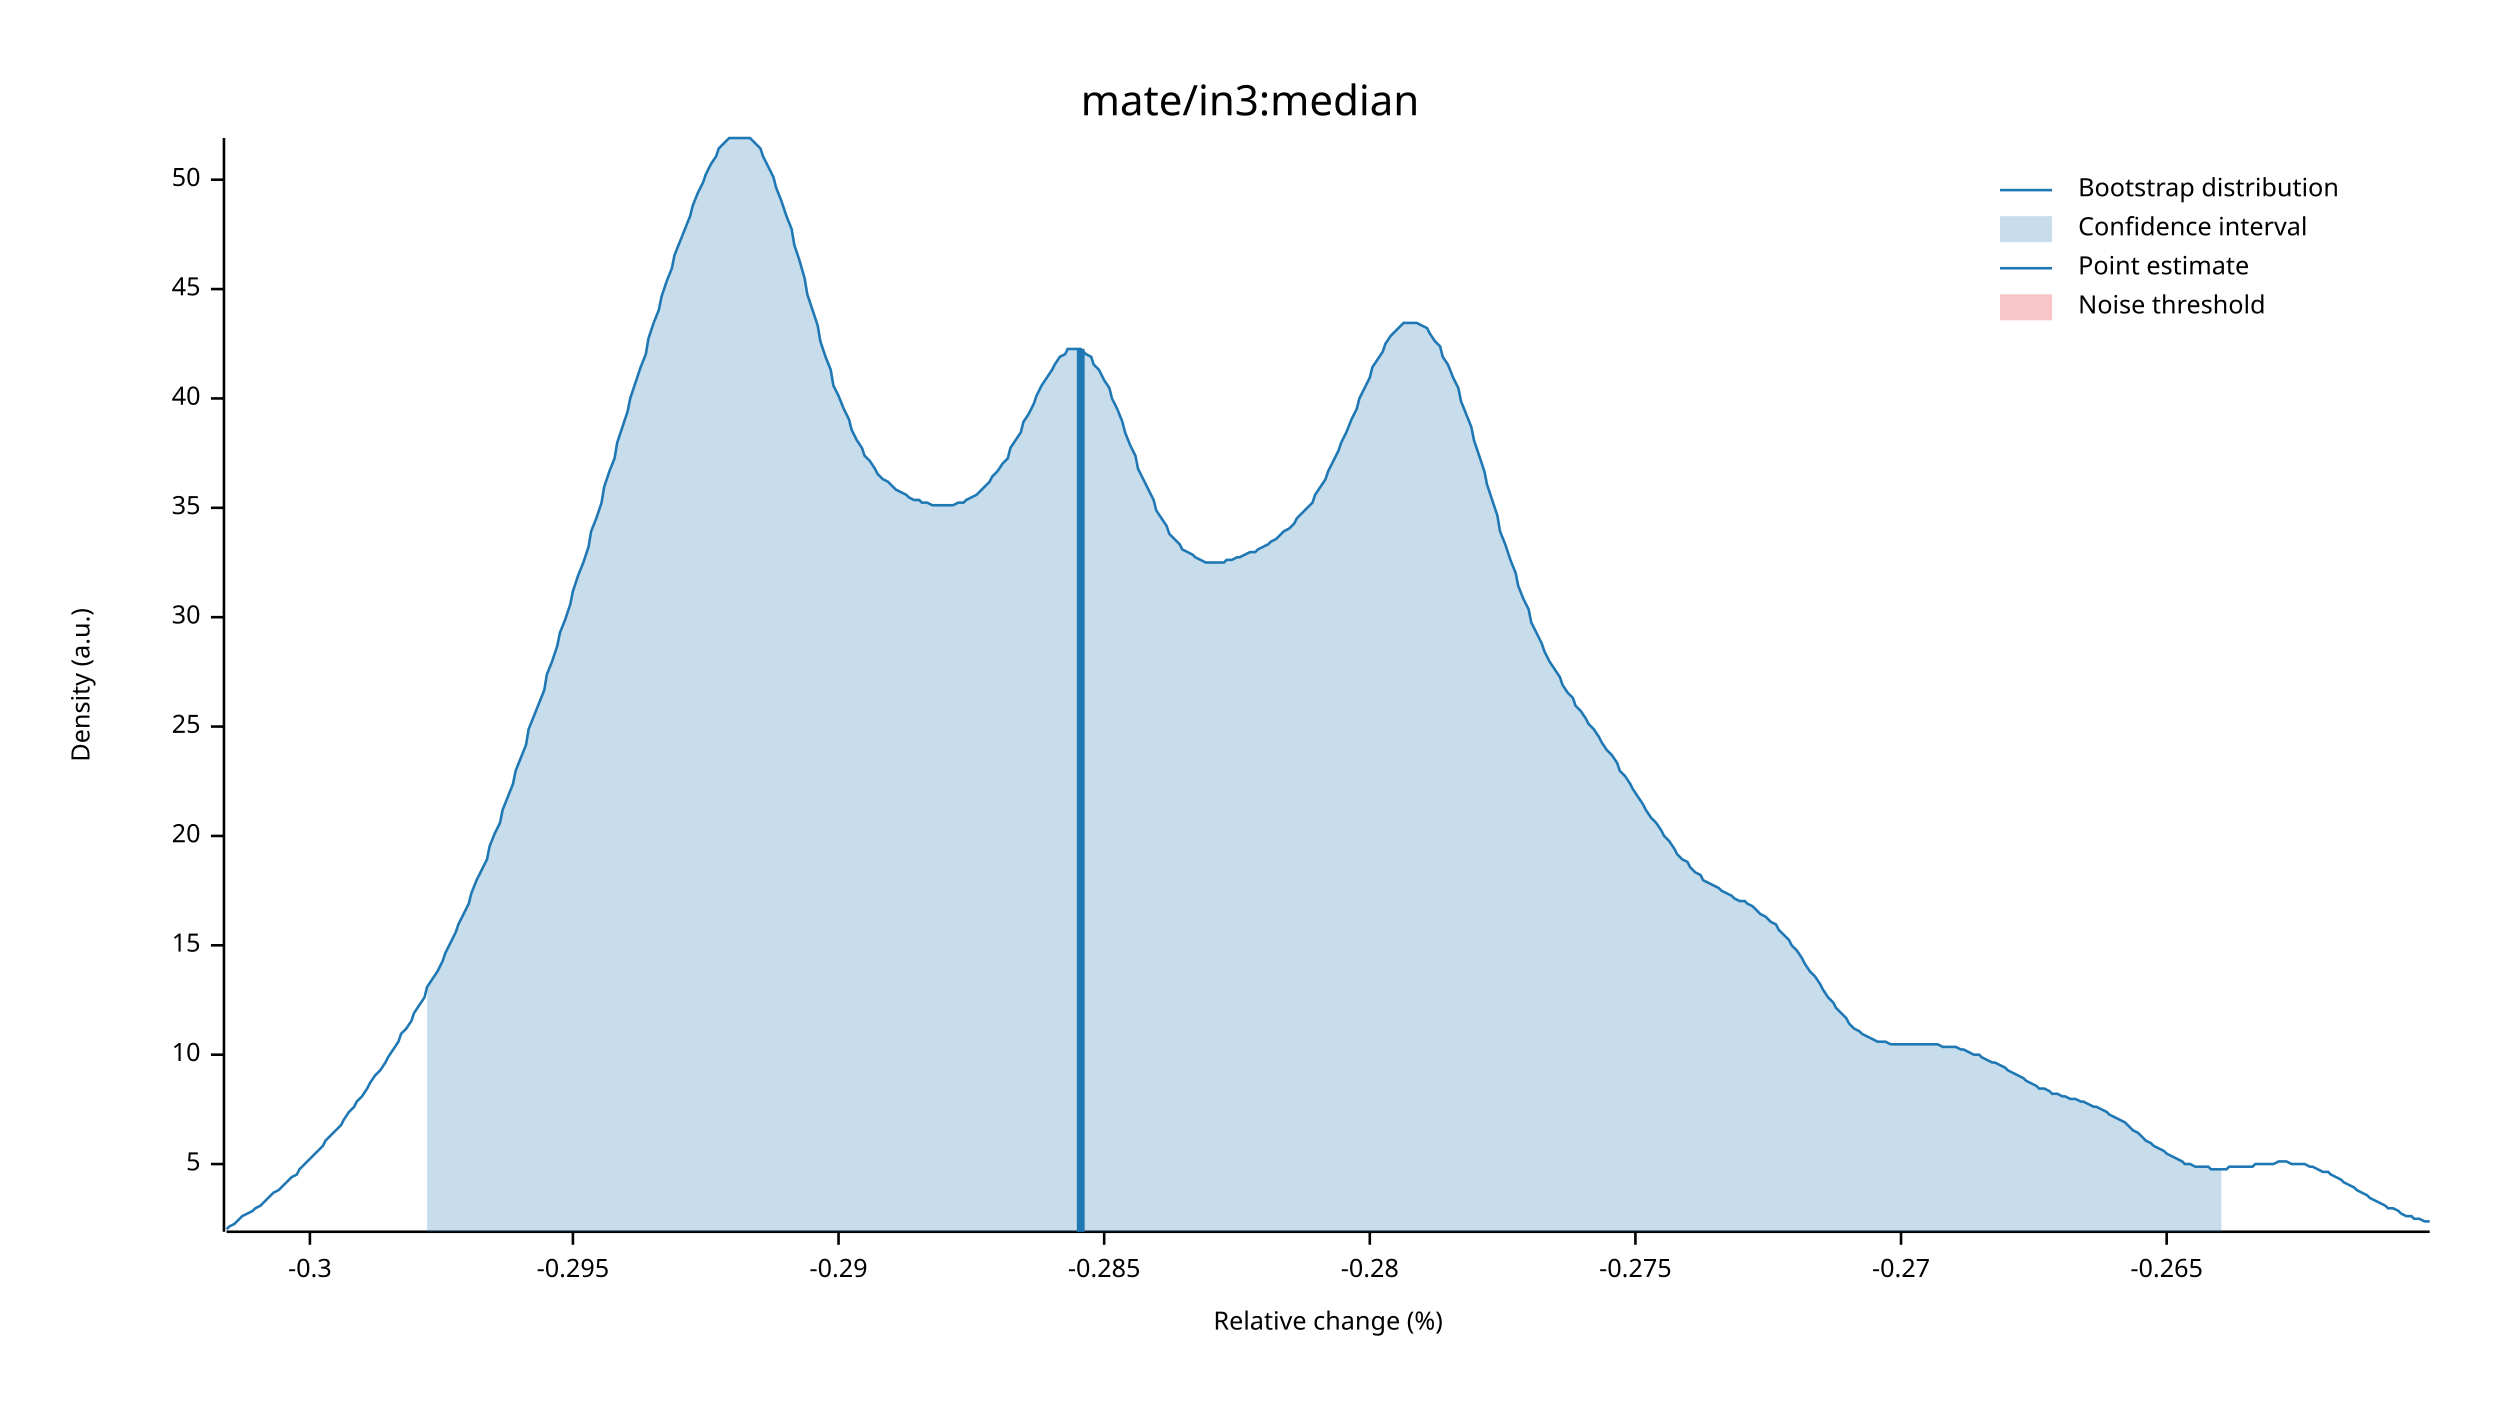
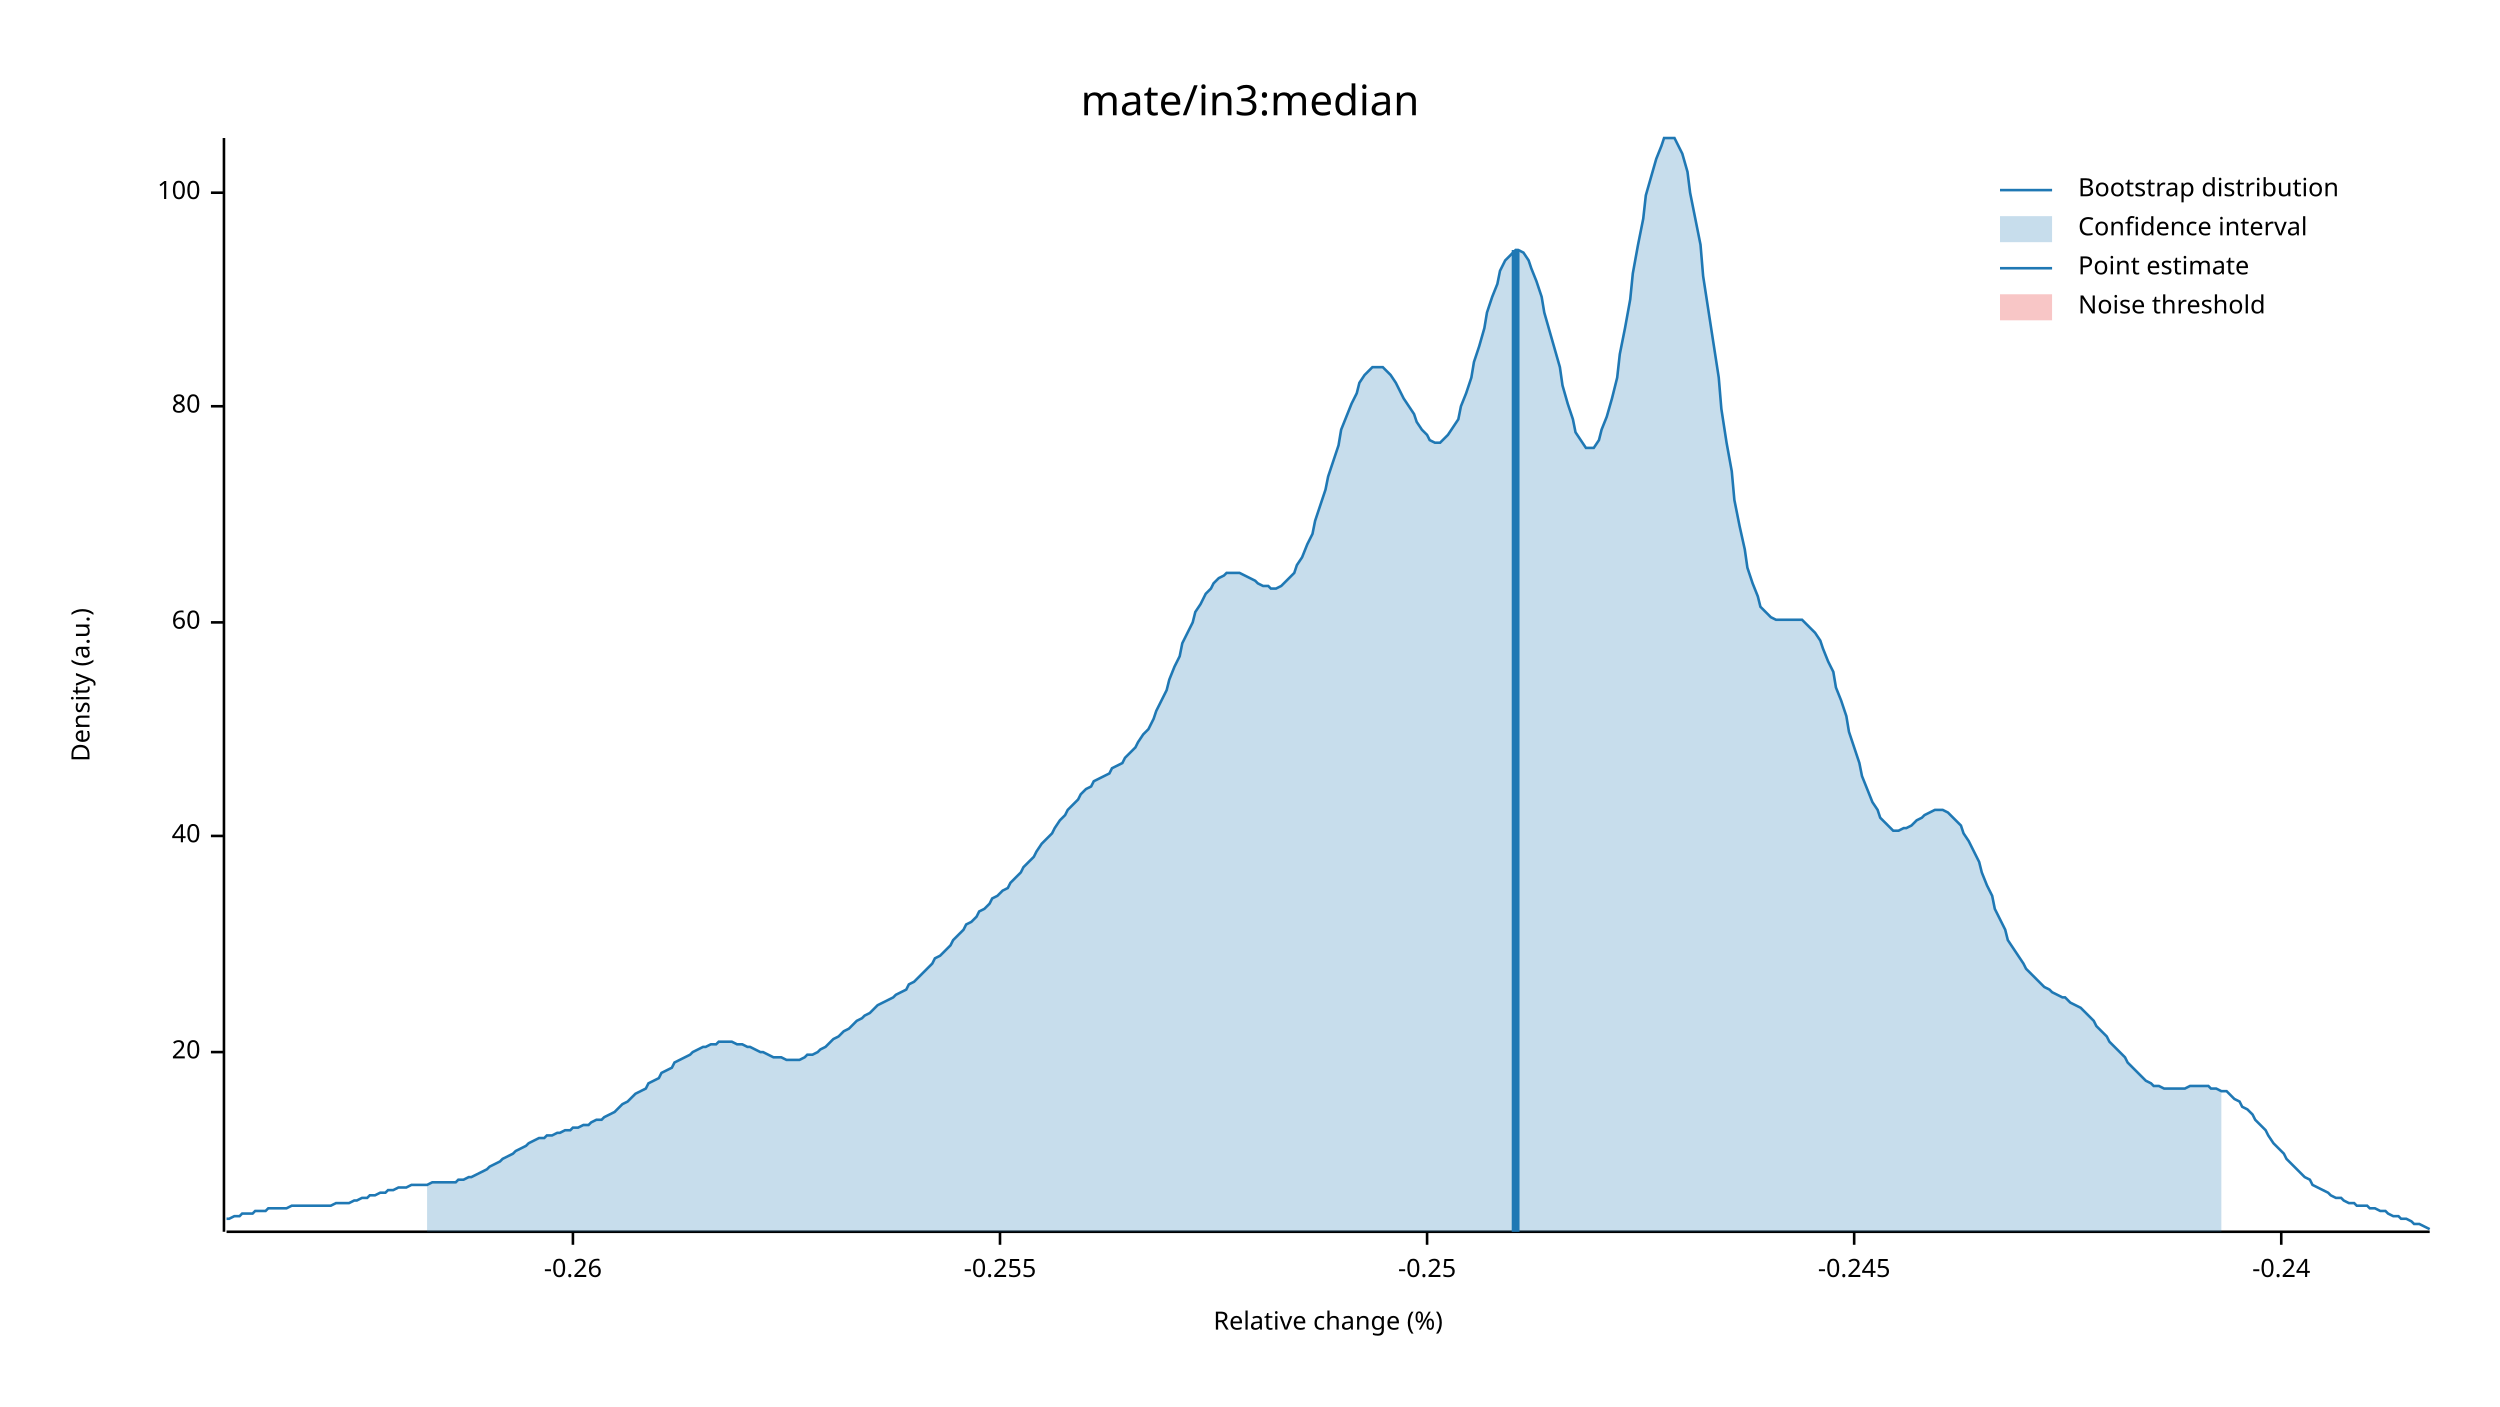
<svg xmlns="http://www.w3.org/2000/svg" width="960" height="540" viewBox="0 0 960 540">
  <text x="480" y="32" dy="0.76em" text-anchor="middle" font-family="sans-serif" font-size="16.129" opacity="1" fill="#000000">
mate/in3:median
</text>
  <text x="27" y="263" dy="0.76em" text-anchor="middle" font-family="sans-serif" font-size="9.677" opacity="1" fill="#000000" transform="rotate(270, 27, 263)">
Density (a.u.)
</text>
  <text x="510" y="513" dy="-0.5ex" text-anchor="middle" font-family="sans-serif" font-size="9.677" opacity="1" fill="#000000">
Relative change (%)
</text>
  <polyline fill="none" opacity="1" stroke="#000000" stroke-width="1" points="86,53 86,473 " />
-   <text x="77" y="447" dy="0.5ex" text-anchor="end" font-family="sans-serif" font-size="9.677" opacity="1" fill="#000000">
- 5
- </text>
-   <polyline fill="none" opacity="1" stroke="#000000" stroke-width="1" points="81,447 86,447 " />
-   <text x="77" y="405" dy="0.5ex" text-anchor="end" font-family="sans-serif" font-size="9.677" opacity="1" fill="#000000">
- 10
- </text>
-   <polyline fill="none" opacity="1" stroke="#000000" stroke-width="1" points="81,405 86,405 " />
-   <text x="77" y="363" dy="0.5ex" text-anchor="end" font-family="sans-serif" font-size="9.677" opacity="1" fill="#000000">
- 15
- </text>
-   <polyline fill="none" opacity="1" stroke="#000000" stroke-width="1" points="81,363 86,363 " />
-   <text x="77" y="321" dy="0.5ex" text-anchor="end" font-family="sans-serif" font-size="9.677" opacity="1" fill="#000000">
+   <text x="77" y="404" dy="0.5ex" text-anchor="end" font-family="sans-serif" font-size="9.677" opacity="1" fill="#000000">
20
</text>
-   <polyline fill="none" opacity="1" stroke="#000000" stroke-width="1" points="81,321 86,321 " />
-   <text x="77" y="279" dy="0.5ex" text-anchor="end" font-family="sans-serif" font-size="9.677" opacity="1" fill="#000000">
- 25
- </text>
-   <polyline fill="none" opacity="1" stroke="#000000" stroke-width="1" points="81,279 86,279 " />
-   <text x="77" y="237" dy="0.5ex" text-anchor="end" font-family="sans-serif" font-size="9.677" opacity="1" fill="#000000">
- 30
- </text>
-   <polyline fill="none" opacity="1" stroke="#000000" stroke-width="1" points="81,237 86,237 " />
-   <text x="77" y="195" dy="0.5ex" text-anchor="end" font-family="sans-serif" font-size="9.677" opacity="1" fill="#000000">
- 35
- </text>
-   <polyline fill="none" opacity="1" stroke="#000000" stroke-width="1" points="81,195 86,195 " />
-   <text x="77" y="153" dy="0.5ex" text-anchor="end" font-family="sans-serif" font-size="9.677" opacity="1" fill="#000000">
+   <polyline fill="none" opacity="1" stroke="#000000" stroke-width="1" points="81,404 86,404 " />
+   <text x="77" y="321" dy="0.5ex" text-anchor="end" font-family="sans-serif" font-size="9.677" opacity="1" fill="#000000">
40
</text>
-   <polyline fill="none" opacity="1" stroke="#000000" stroke-width="1" points="81,153 86,153 " />
-   <text x="77" y="111" dy="0.5ex" text-anchor="end" font-family="sans-serif" font-size="9.677" opacity="1" fill="#000000">
- 45
+   <polyline fill="none" opacity="1" stroke="#000000" stroke-width="1" points="81,321 86,321 " />
+   <text x="77" y="239" dy="0.5ex" text-anchor="end" font-family="sans-serif" font-size="9.677" opacity="1" fill="#000000">
+ 60
</text>
-   <polyline fill="none" opacity="1" stroke="#000000" stroke-width="1" points="81,111 86,111 " />
-   <text x="77" y="69" dy="0.5ex" text-anchor="end" font-family="sans-serif" font-size="9.677" opacity="1" fill="#000000">
- 50
+   <polyline fill="none" opacity="1" stroke="#000000" stroke-width="1" points="81,239 86,239 " />
+   <text x="77" y="156" dy="0.5ex" text-anchor="end" font-family="sans-serif" font-size="9.677" opacity="1" fill="#000000">
+ 80
</text>
-   <polyline fill="none" opacity="1" stroke="#000000" stroke-width="1" points="81,69 86,69 " />
+   <polyline fill="none" opacity="1" stroke="#000000" stroke-width="1" points="81,156 86,156 " />
+   <text x="77" y="74" dy="0.5ex" text-anchor="end" font-family="sans-serif" font-size="9.677" opacity="1" fill="#000000">
+ 100
+ </text>
+   <polyline fill="none" opacity="1" stroke="#000000" stroke-width="1" points="81,74 86,74 " />
  <polyline fill="none" opacity="1" stroke="#000000" stroke-width="1" points="87,473 933,473 " />
-   <text x="119" y="483" dy="0.76em" text-anchor="middle" font-family="sans-serif" font-size="9.677" opacity="1" fill="#000000">
- -0.3
- </text>
-   <polyline fill="none" opacity="1" stroke="#000000" stroke-width="1" points="119,473 119,478 " />
  <text x="220" y="483" dy="0.76em" text-anchor="middle" font-family="sans-serif" font-size="9.677" opacity="1" fill="#000000">
- -0.295
+ -0.26
</text>
  <polyline fill="none" opacity="1" stroke="#000000" stroke-width="1" points="220,473 220,478 " />
-   <text x="322" y="483" dy="0.76em" text-anchor="middle" font-family="sans-serif" font-size="9.677" opacity="1" fill="#000000">
- -0.29
+   <text x="384" y="483" dy="0.76em" text-anchor="middle" font-family="sans-serif" font-size="9.677" opacity="1" fill="#000000">
+ -0.255
</text>
-   <polyline fill="none" opacity="1" stroke="#000000" stroke-width="1" points="322,473 322,478 " />
-   <text x="424" y="483" dy="0.76em" text-anchor="middle" font-family="sans-serif" font-size="9.677" opacity="1" fill="#000000">
- -0.285
+   <polyline fill="none" opacity="1" stroke="#000000" stroke-width="1" points="384,473 384,478 " />
+   <text x="548" y="483" dy="0.76em" text-anchor="middle" font-family="sans-serif" font-size="9.677" opacity="1" fill="#000000">
+ -0.25
</text>
-   <polyline fill="none" opacity="1" stroke="#000000" stroke-width="1" points="424,473 424,478 " />
-   <text x="526" y="483" dy="0.76em" text-anchor="middle" font-family="sans-serif" font-size="9.677" opacity="1" fill="#000000">
- -0.28
+   <polyline fill="none" opacity="1" stroke="#000000" stroke-width="1" points="548,473 548,478 " />
+   <text x="712" y="483" dy="0.76em" text-anchor="middle" font-family="sans-serif" font-size="9.677" opacity="1" fill="#000000">
+ -0.245
</text>
-   <polyline fill="none" opacity="1" stroke="#000000" stroke-width="1" points="526,473 526,478 " />
-   <text x="628" y="483" dy="0.76em" text-anchor="middle" font-family="sans-serif" font-size="9.677" opacity="1" fill="#000000">
- -0.275
+   <polyline fill="none" opacity="1" stroke="#000000" stroke-width="1" points="712,473 712,478 " />
+   <text x="876" y="483" dy="0.76em" text-anchor="middle" font-family="sans-serif" font-size="9.677" opacity="1" fill="#000000">
+ -0.24
</text>
-   <polyline fill="none" opacity="1" stroke="#000000" stroke-width="1" points="628,473 628,478 " />
-   <text x="730" y="483" dy="0.76em" text-anchor="middle" font-family="sans-serif" font-size="9.677" opacity="1" fill="#000000">
- -0.27
- </text>
-   <polyline fill="none" opacity="1" stroke="#000000" stroke-width="1" points="730,473 730,478 " />
-   <text x="832" y="483" dy="0.76em" text-anchor="middle" font-family="sans-serif" font-size="9.677" opacity="1" fill="#000000">
- -0.265
- </text>
-   <polyline fill="none" opacity="1" stroke="#000000" stroke-width="1" points="832,473 832,478 " />
-   <polyline fill="none" opacity="1" stroke="#1F78B4" stroke-width="1" points="87,472 88,471 90,470 92,468 93,467 95,466 97,465 98,464 100,463 102,461 103,460 105,458 107,457 109,455 110,454 112,452 114,451 115,449 117,447 119,445 120,444 122,442 124,440 125,438 127,436 129,434 131,432 132,430 134,427 136,425 137,423 139,421 141,418 142,416 144,413 146,411 148,408 149,406 151,403 153,400 154,397 156,395 158,392 159,389 161,386 163,383 164,379 166,376 168,373 170,369 171,366 173,362 175,358 176,355 178,351 180,347 181,343 183,338 185,334 187,330 188,325 190,320 192,316 193,311 195,306 197,301 198,296 200,291 202,286 203,280 205,275 207,270 209,265 210,259 212,254 214,248 215,243 217,238 219,232 220,227 222,221 224,216 226,210 227,204 229,199 231,193 232,187 234,181 236,176 237,170 239,164 241,158 242,153 244,147 246,141 248,136 249,130 251,124 253,119 254,114 256,108 258,103 259,98 261,93 263,88 265,83 266,79 268,74 270,70 271,67 273,63 275,60 276,57 278,55 280,53 281,53 283,53 285,53 287,53 288,53 290,55 292,57 293,60 295,64 297,68 298,72 300,77 302,83 304,88 305,94 307,100 309,107 310,113 312,119 314,125 315,131 317,137 319,142 320,148 322,152 324,157 326,161 327,165 329,169 331,172 332,175 334,177 336,180 337,182 339,184 341,185 343,187 344,188 346,189 348,190 349,191 351,192 353,192 354,193 356,193 358,194 359,194 361,194 363,194 365,194 366,194 368,193 370,193 371,192 373,191 375,190 376,189 378,187 380,185 381,183 383,181 385,178 387,176 388,172 390,169 392,166 393,162 395,159 397,155 398,152 400,148 402,145 404,142 405,140 407,137 409,136 410,134 412,134 414,134 415,134 417,136 419,137 420,140 422,142 424,146 426,149 427,153 429,157 431,162 432,166 434,171 436,175 437,180 439,184 441,188 443,192 444,196 446,199 448,202 449,205 451,207 453,209 454,211 456,212 458,213 459,214 461,215 463,216 465,216 466,216 468,216 470,216 471,215 473,215 475,214 476,214 478,213 480,212 482,212 483,211 485,210 487,209 488,208 490,207 492,205 493,204 495,203 497,201 498,199 500,197 502,195 504,193 505,190 507,187 509,184 510,181 512,177 514,173 515,170 517,166 519,161 521,157 522,153 524,149 526,145 527,141 529,138 531,135 532,132 534,129 536,127 537,126 539,124 541,124 543,124 544,124 546,125 548,126 549,128 551,131 553,133 554,137 556,140 558,145 560,149 561,154 563,159 565,164 566,169 568,175 570,181 571,186 573,192 575,198 576,204 578,209 580,215 582,220 583,225 585,230 587,234 588,239 590,243 592,247 593,250 595,254 597,257 599,260 600,263 602,266 604,268 605,271 607,273 609,276 610,278 612,280 614,283 615,285 617,288 619,290 621,293 622,296 624,298 626,301 627,303 629,306 631,309 632,311 634,314 636,316 638,319 639,321 641,323 643,326 644,328 646,330 648,331 649,333 651,335 653,336 654,338 656,339 658,340 660,341 661,342 663,343 665,344 666,345 668,346 670,346 671,347 673,348 675,350 676,351 678,352 680,354 682,355 683,357 685,359 687,361 688,363 690,365 692,368 693,370 695,373 697,375 699,378 700,380 702,383 704,385 705,387 707,389 709,391 710,393 712,395 714,396 715,397 717,398 719,399 721,400 722,400 724,400 726,401 727,401 729,401 731,401 732,401 734,401 736,401 738,401 739,401 741,401 743,401 744,401 746,402 748,402 749,402 751,402 753,403 754,403 756,404 758,405 760,405 761,406 763,407 765,408 766,408 768,409 770,410 771,411 773,412 775,413 777,414 778,415 780,416 782,417 783,418 785,418 787,419 788,420 790,420 792,421 793,421 795,422 797,422 799,423 800,423 802,424 804,425 805,425 807,426 809,427 810,428 812,429 814,430 816,431 817,432 819,434 821,435 822,436 824,438 826,439 827,440 829,441 831,442 832,443 834,444 836,445 838,446 839,447 841,447 843,448 844,448 846,448 848,448 849,449 851,449 853,449 855,449 856,448 858,448 860,448 861,448 863,448 865,448 866,447 868,447 870,447 871,447 873,447 875,446 877,446 878,446 880,447 882,447 883,447 885,447 887,448 888,448 890,449 892,450 894,450 895,451 897,452 899,453 900,454 902,455 904,456 905,457 907,458 909,459 910,460 912,461 914,462 916,463 917,464 919,464 921,465 922,466 924,467 926,467 927,468 929,468 931,469 933,469 " />
-   <polygon opacity="0.25" fill="#1F78B4" points="164,379 166,376 168,373 170,369 171,366 173,362 175,358 176,355 178,351 180,347 181,343 183,338 185,334 187,330 188,325 190,320 192,316 193,311 195,306 197,301 198,296 200,291 202,286 203,280 205,275 207,270 209,265 210,259 212,254 214,248 215,243 217,238 219,232 220,227 222,221 224,216 226,210 227,204 229,199 231,193 232,187 234,181 236,176 237,170 239,164 241,158 242,153 244,147 246,141 248,136 249,130 251,124 253,119 254,114 256,108 258,103 259,98 261,93 263,88 265,83 266,79 268,74 270,70 271,67 273,63 275,60 276,57 278,55 280,53 281,53 283,53 285,53 287,53 288,53 290,55 292,57 293,60 295,64 297,68 298,72 300,77 302,83 304,88 305,94 307,100 309,107 310,113 312,119 314,125 315,131 317,137 319,142 320,148 322,152 324,157 326,161 327,165 329,169 331,172 332,175 334,177 336,180 337,182 339,184 341,185 343,187 344,188 346,189 348,190 349,191 351,192 353,192 354,193 356,193 358,194 359,194 361,194 363,194 365,194 366,194 368,193 370,193 371,192 373,191 375,190 376,189 378,187 380,185 381,183 383,181 385,178 387,176 388,172 390,169 392,166 393,162 395,159 397,155 398,152 400,148 402,145 404,142 405,140 407,137 409,136 410,134 412,134 414,134 415,134 417,136 419,137 420,140 422,142 424,146 426,149 427,153 429,157 431,162 432,166 434,171 436,175 437,180 439,184 441,188 443,192 444,196 446,199 448,202 449,205 451,207 453,209 454,211 456,212 458,213 459,214 461,215 463,216 465,216 466,216 468,216 470,216 471,215 473,215 475,214 476,214 478,213 480,212 482,212 483,211 485,210 487,209 488,208 490,207 492,205 493,204 495,203 497,201 498,199 500,197 502,195 504,193 505,190 507,187 509,184 510,181 512,177 514,173 515,170 517,166 519,161 521,157 522,153 524,149 526,145 527,141 529,138 531,135 532,132 534,129 536,127 537,126 539,124 541,124 543,124 544,124 546,125 548,126 549,128 551,131 553,133 554,137 556,140 558,145 560,149 561,154 563,159 565,164 566,169 568,175 570,181 571,186 573,192 575,198 576,204 578,209 580,215 582,220 583,225 585,230 587,234 588,239 590,243 592,247 593,250 595,254 597,257 599,260 600,263 602,266 604,268 605,271 607,273 609,276 610,278 612,280 614,283 615,285 617,288 619,290 621,293 622,296 624,298 626,301 627,303 629,306 631,309 632,311 634,314 636,316 638,319 639,321 641,323 643,326 644,328 646,330 648,331 649,333 651,335 653,336 654,338 656,339 658,340 660,341 661,342 663,343 665,344 666,345 668,346 670,346 671,347 673,348 675,350 676,351 678,352 680,354 682,355 683,357 685,359 687,361 688,363 690,365 692,368 693,370 695,373 697,375 699,378 700,380 702,383 704,385 705,387 707,389 709,391 710,393 712,395 714,396 715,397 717,398 719,399 721,400 722,400 724,400 726,401 727,401 729,401 731,401 732,401 734,401 736,401 738,401 739,401 741,401 743,401 744,401 746,402 748,402 749,402 751,402 753,403 754,403 756,404 758,405 760,405 761,406 763,407 765,408 766,408 768,409 770,410 771,411 773,412 775,413 777,414 778,415 780,416 782,417 783,418 785,418 787,419 788,420 790,420 792,421 793,421 795,422 797,422 799,423 800,423 802,424 804,425 805,425 807,426 809,427 810,428 812,429 814,430 816,431 817,432 819,434 821,435 822,436 824,438 826,439 827,440 829,441 831,442 832,443 834,444 836,445 838,446 839,447 841,447 843,448 844,448 846,448 848,448 849,449 851,449 853,449 853,473 164,473 " />
-   <polyline fill="none" opacity="1" stroke="#1F78B4" stroke-width="3" points="415,473 415,134 " />
+   <polyline fill="none" opacity="1" stroke="#000000" stroke-width="1" points="876,473 876,478 " />
+   <polyline fill="none" opacity="1" stroke="#1F78B4" stroke-width="1" points="87,468 88,468 90,467 92,467 93,466 95,466 97,466 98,465 100,465 102,465 103,464 105,464 107,464 109,464 110,464 112,463 114,463 115,463 117,463 119,463 120,463 122,463 124,463 125,463 127,463 129,462 131,462 132,462 134,462 136,461 137,461 139,460 141,460 142,459 144,459 146,458 148,458 149,457 151,457 153,456 154,456 156,456 158,455 159,455 161,455 163,455 164,455 166,454 168,454 170,454 171,454 173,454 175,454 176,453 178,453 180,452 181,452 183,451 185,450 187,449 188,448 190,447 192,446 193,445 195,444 197,443 198,442 200,441 202,440 203,439 205,438 207,437 209,437 210,436 212,436 214,435 215,435 217,434 219,434 220,433 222,433 224,432 226,432 227,431 229,430 231,430 232,429 234,428 236,427 237,426 239,424 241,423 242,422 244,420 246,419 248,418 249,416 251,415 253,414 254,412 256,411 258,410 259,408 261,407 263,406 265,405 266,404 268,403 270,402 271,402 273,401 275,401 276,400 278,400 280,400 281,400 283,401 285,401 287,402 288,402 290,403 292,404 293,404 295,405 297,406 298,406 300,406 302,407 304,407 305,407 307,407 309,406 310,405 312,405 314,404 315,403 317,402 319,400 320,399 322,398 324,396 326,395 327,394 329,392 331,391 332,390 334,389 336,387 337,386 339,385 341,384 343,383 344,382 346,381 348,380 349,378 351,377 353,375 354,374 356,372 358,370 359,368 361,367 363,365 365,363 366,361 368,359 370,357 371,355 373,354 375,352 376,350 378,349 380,347 381,345 383,344 385,342 387,341 388,339 390,337 392,335 393,333 395,331 397,329 398,327 400,324 402,322 404,320 405,318 407,315 409,313 410,311 412,309 414,307 415,305 417,303 419,302 420,300 422,299 424,298 426,297 427,295 429,294 431,293 432,291 434,289 436,287 437,285 439,282 441,280 443,276 444,273 446,269 448,265 449,261 451,256 453,252 454,247 456,243 458,239 459,235 461,232 463,228 465,226 466,224 468,222 470,221 471,220 473,220 475,220 476,220 478,221 480,222 482,223 483,224 485,225 487,225 488,226 490,226 492,225 493,224 495,222 497,220 498,217 500,214 502,209 504,205 505,200 507,194 509,188 510,183 512,177 514,171 515,165 517,160 519,155 521,151 522,147 524,144 526,142 527,141 529,141 531,141 532,142 534,144 536,147 537,149 539,153 541,156 543,159 544,162 546,165 548,167 549,169 551,170 553,170 554,169 556,167 558,164 560,161 561,156 563,151 565,145 566,139 568,133 570,126 571,120 573,114 575,109 576,104 578,100 580,98 582,96 583,96 585,97 587,100 588,103 590,108 592,114 593,120 595,127 597,134 599,141 600,148 602,155 604,161 605,166 607,169 609,172 610,172 612,172 614,169 615,165 617,160 619,153 621,145 622,136 624,126 626,115 627,105 629,94 631,84 632,75 634,68 636,61 638,56 639,53 641,53 643,53 644,55 646,59 648,66 649,74 651,84 653,94 654,106 656,119 658,132 660,145 661,157 663,170 665,181 666,192 668,202 670,211 671,218 673,224 675,229 676,233 678,235 680,237 682,238 683,238 685,238 687,238 688,238 690,238 692,238 693,239 695,241 697,243 699,246 700,249 702,254 704,258 705,264 707,269 709,275 710,281 712,287 714,293 715,298 717,303 719,308 721,311 722,314 724,316 726,318 727,319 729,319 731,318 732,318 734,317 736,315 738,314 739,313 741,312 743,311 744,311 746,311 748,312 749,313 751,315 753,317 754,320 756,323 758,327 760,331 761,335 763,340 765,344 766,349 768,353 770,357 771,361 773,364 775,367 777,370 778,372 780,374 782,376 783,377 785,379 787,380 788,381 790,382 792,383 793,383 795,385 797,386 799,387 800,388 802,390 804,392 805,394 807,396 809,398 810,400 812,402 814,404 816,406 817,408 819,410 821,412 822,413 824,415 826,416 827,417 829,417 831,418 832,418 834,418 836,418 838,418 839,418 841,417 843,417 844,417 846,417 848,417 849,418 851,418 853,419 855,419 856,420 858,422 860,423 861,425 863,426 865,428 866,430 868,432 870,434 871,436 873,439 875,441 877,443 878,445 880,447 882,449 883,450 885,452 887,453 888,455 890,456 892,457 894,458 895,459 897,460 899,460 900,461 902,462 904,462 905,463 907,463 909,463 910,464 912,464 914,465 916,465 917,466 919,467 921,467 922,468 924,468 926,469 927,470 929,470 931,471 933,472 " />
+   <polygon opacity="0.25" fill="#1F78B4" points="164,455 166,454 168,454 170,454 171,454 173,454 175,454 176,453 178,453 180,452 181,452 183,451 185,450 187,449 188,448 190,447 192,446 193,445 195,444 197,443 198,442 200,441 202,440 203,439 205,438 207,437 209,437 210,436 212,436 214,435 215,435 217,434 219,434 220,433 222,433 224,432 226,432 227,431 229,430 231,430 232,429 234,428 236,427 237,426 239,424 241,423 242,422 244,420 246,419 248,418 249,416 251,415 253,414 254,412 256,411 258,410 259,408 261,407 263,406 265,405 266,404 268,403 270,402 271,402 273,401 275,401 276,400 278,400 280,400 281,400 283,401 285,401 287,402 288,402 290,403 292,404 293,404 295,405 297,406 298,406 300,406 302,407 304,407 305,407 307,407 309,406 310,405 312,405 314,404 315,403 317,402 319,400 320,399 322,398 324,396 326,395 327,394 329,392 331,391 332,390 334,389 336,387 337,386 339,385 341,384 343,383 344,382 346,381 348,380 349,378 351,377 353,375 354,374 356,372 358,370 359,368 361,367 363,365 365,363 366,361 368,359 370,357 371,355 373,354 375,352 376,350 378,349 380,347 381,345 383,344 385,342 387,341 388,339 390,337 392,335 393,333 395,331 397,329 398,327 400,324 402,322 404,320 405,318 407,315 409,313 410,311 412,309 414,307 415,305 417,303 419,302 420,300 422,299 424,298 426,297 427,295 429,294 431,293 432,291 434,289 436,287 437,285 439,282 441,280 443,276 444,273 446,269 448,265 449,261 451,256 453,252 454,247 456,243 458,239 459,235 461,232 463,228 465,226 466,224 468,222 470,221 471,220 473,220 475,220 476,220 478,221 480,222 482,223 483,224 485,225 487,225 488,226 490,226 492,225 493,224 495,222 497,220 498,217 500,214 502,209 504,205 505,200 507,194 509,188 510,183 512,177 514,171 515,165 517,160 519,155 521,151 522,147 524,144 526,142 527,141 529,141 531,141 532,142 534,144 536,147 537,149 539,153 541,156 543,159 544,162 546,165 548,167 549,169 551,170 553,170 554,169 556,167 558,164 560,161 561,156 563,151 565,145 566,139 568,133 570,126 571,120 573,114 575,109 576,104 578,100 580,98 582,96 583,96 585,97 587,100 588,103 590,108 592,114 593,120 595,127 597,134 599,141 600,148 602,155 604,161 605,166 607,169 609,172 610,172 612,172 614,169 615,165 617,160 619,153 621,145 622,136 624,126 626,115 627,105 629,94 631,84 632,75 634,68 636,61 638,56 639,53 641,53 643,53 644,55 646,59 648,66 649,74 651,84 653,94 654,106 656,119 658,132 660,145 661,157 663,170 665,181 666,192 668,202 670,211 671,218 673,224 675,229 676,233 678,235 680,237 682,238 683,238 685,238 687,238 688,238 690,238 692,238 693,239 695,241 697,243 699,246 700,249 702,254 704,258 705,264 707,269 709,275 710,281 712,287 714,293 715,298 717,303 719,308 721,311 722,314 724,316 726,318 727,319 729,319 731,318 732,318 734,317 736,315 738,314 739,313 741,312 743,311 744,311 746,311 748,312 749,313 751,315 753,317 754,320 756,323 758,327 760,331 761,335 763,340 765,344 766,349 768,353 770,357 771,361 773,364 775,367 777,370 778,372 780,374 782,376 783,377 785,379 787,380 788,381 790,382 792,383 793,383 795,385 797,386 799,387 800,388 802,390 804,392 805,394 807,396 809,398 810,400 812,402 814,404 816,406 817,408 819,410 821,412 822,413 824,415 826,416 827,417 829,417 831,418 832,418 834,418 836,418 838,418 839,418 841,417 843,417 844,417 846,417 848,417 849,418 851,418 853,419 853,473 164,473 " />
+   <polyline fill="none" opacity="1" stroke="#1F78B4" stroke-width="3" points="582,473 582,96 " />
  <rect x="510" y="53" width="0" height="419" opacity="0.1" fill="#E31A1C" stroke="none" />
  <text x="798" y="68" dy="0.76em" text-anchor="start" font-family="sans-serif" font-size="9.677" opacity="1" fill="#000000">
Bootstrap distribution
</text>
  <text x="798" y="83" dy="0.76em" text-anchor="start" font-family="sans-serif" font-size="9.677" opacity="1" fill="#000000">
Confidence interval
</text>
  <text x="798" y="98" dy="0.76em" text-anchor="start" font-family="sans-serif" font-size="9.677" opacity="1" fill="#000000">
Point estimate
</text>
  <text x="798" y="113" dy="0.76em" text-anchor="start" font-family="sans-serif" font-size="9.677" opacity="1" fill="#000000">
Noise threshold
</text>
  <polyline fill="none" opacity="1" stroke="#1F78B4" stroke-width="1" points="768,73 788,73 " />
  <rect x="768" y="83" width="20" height="10" opacity="0.25" fill="#1F78B4" stroke="none" />
  <polyline fill="none" opacity="1" stroke="#1F78B4" stroke-width="1" points="768,103 788,103 " />
  <rect x="768" y="113" width="20" height="10" opacity="0.25" fill="#E31A1C" stroke="none" />
</svg>
